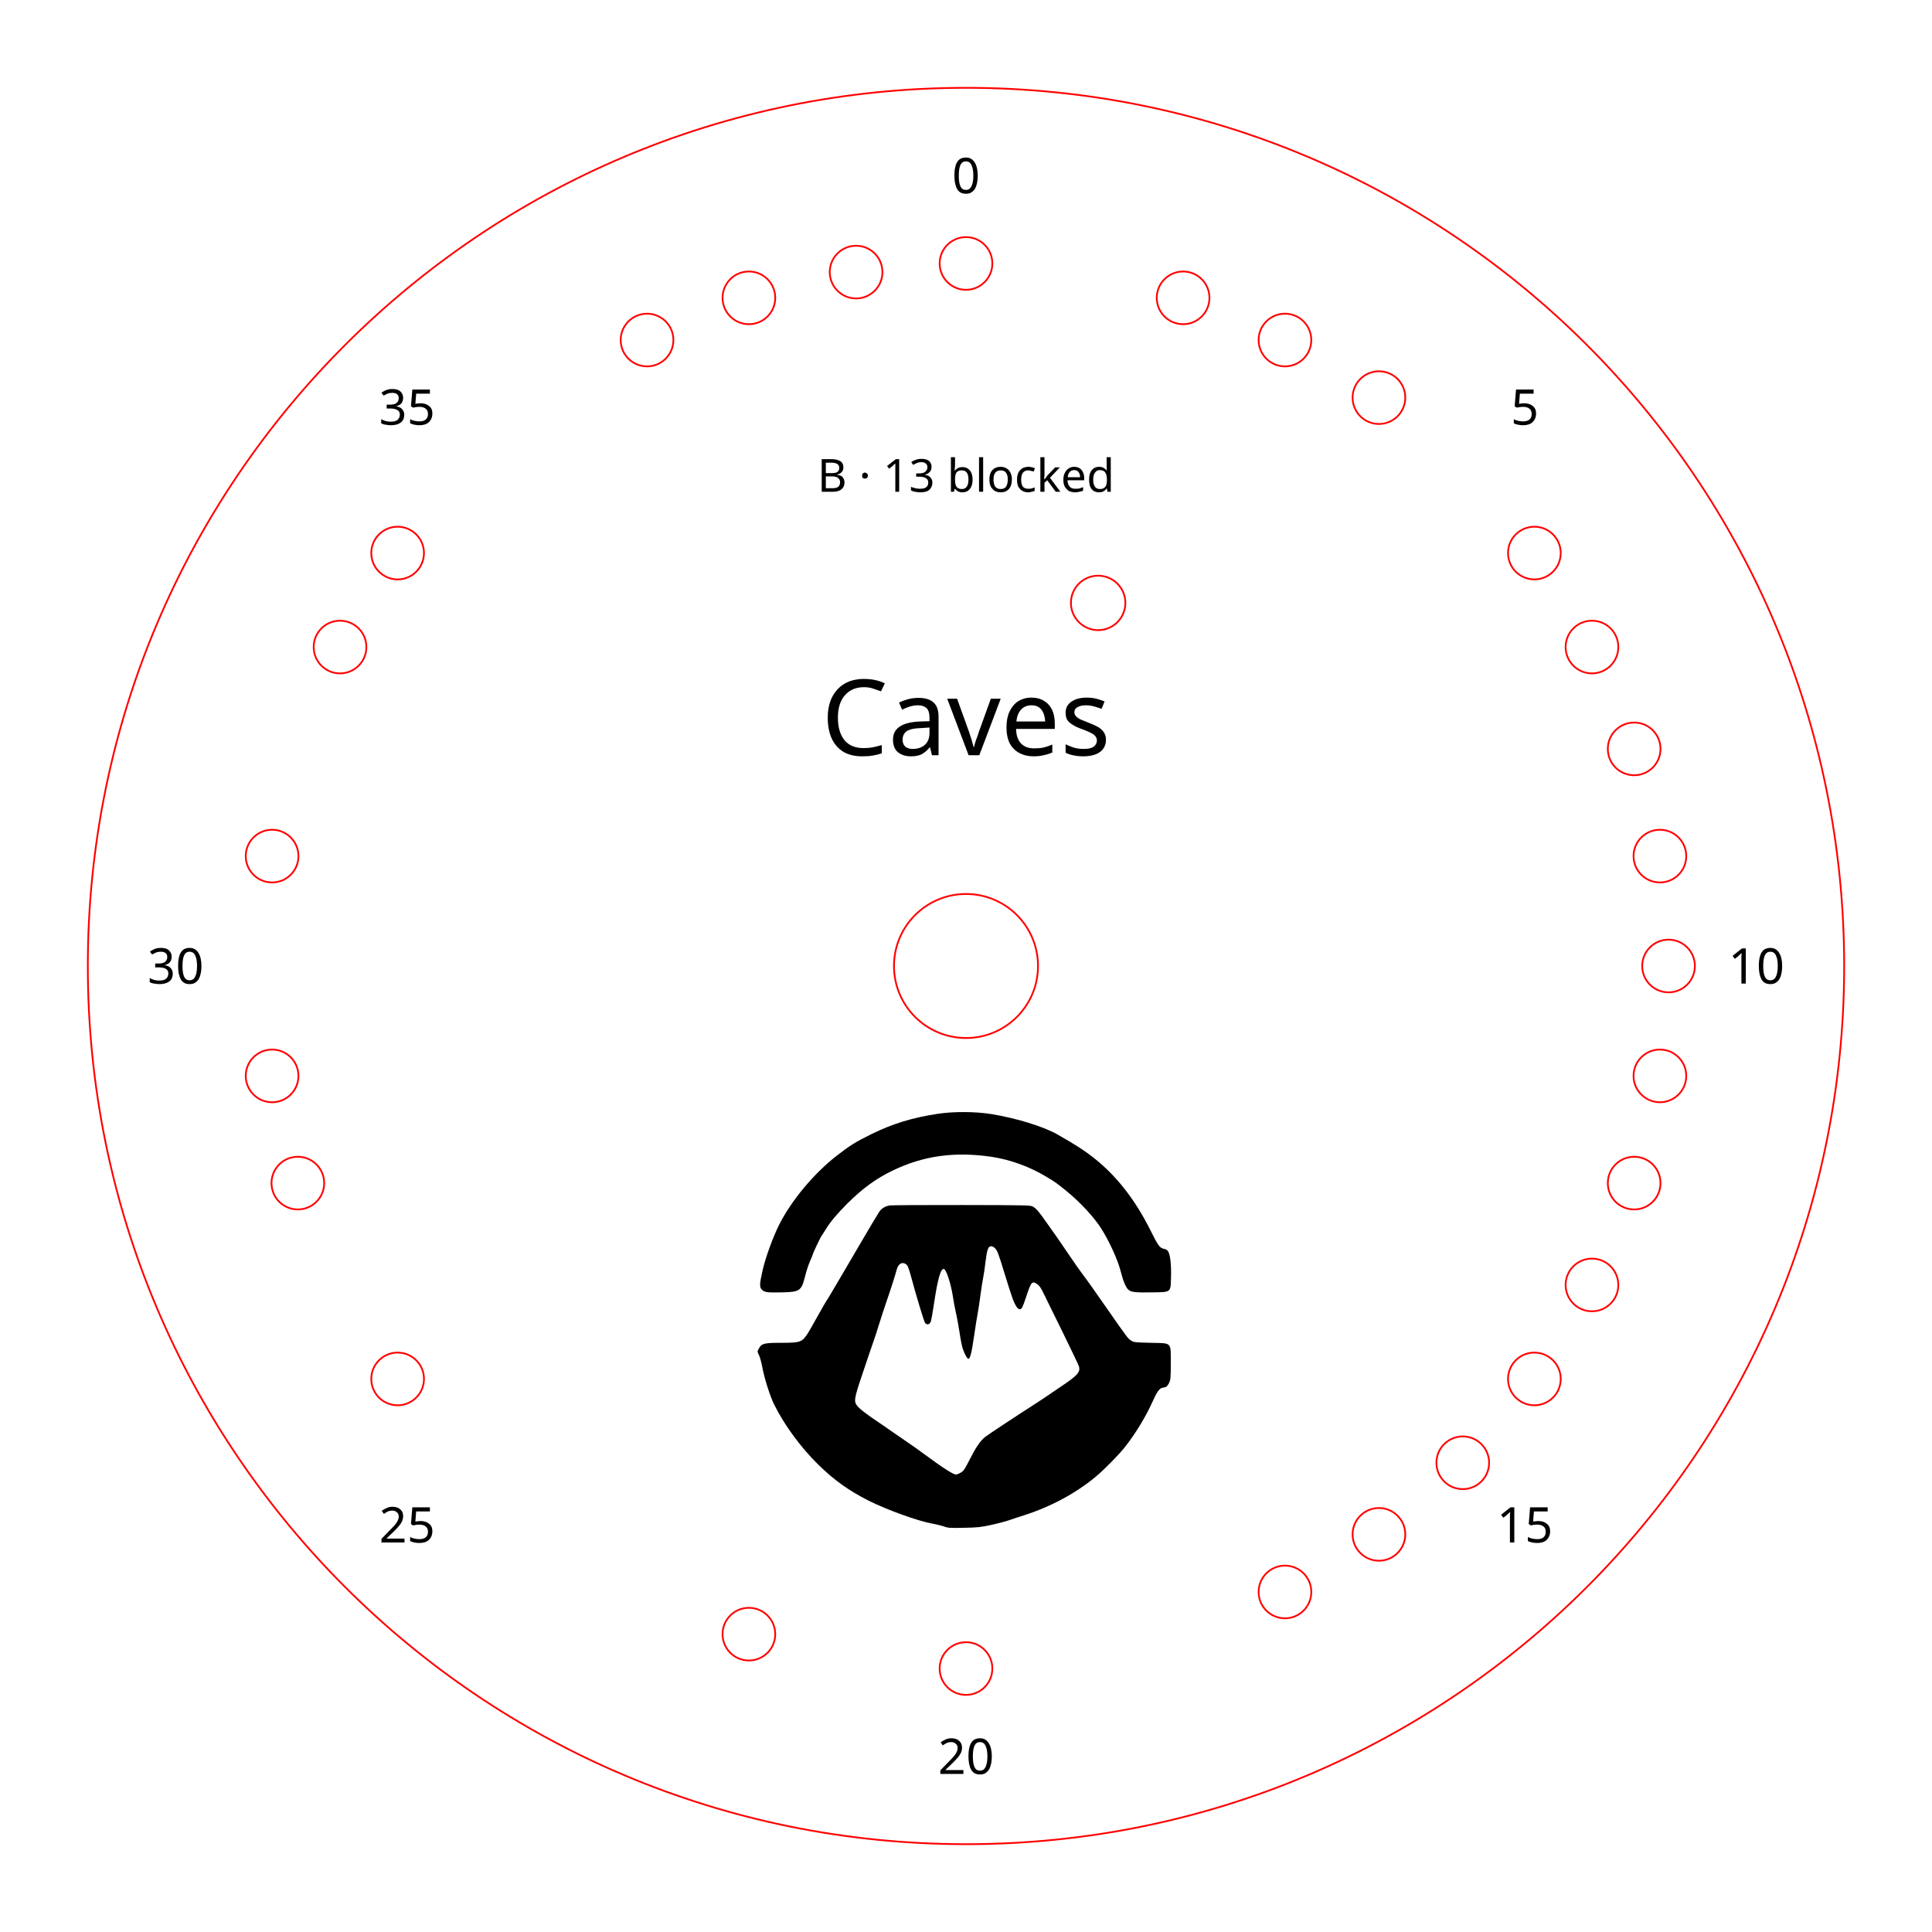
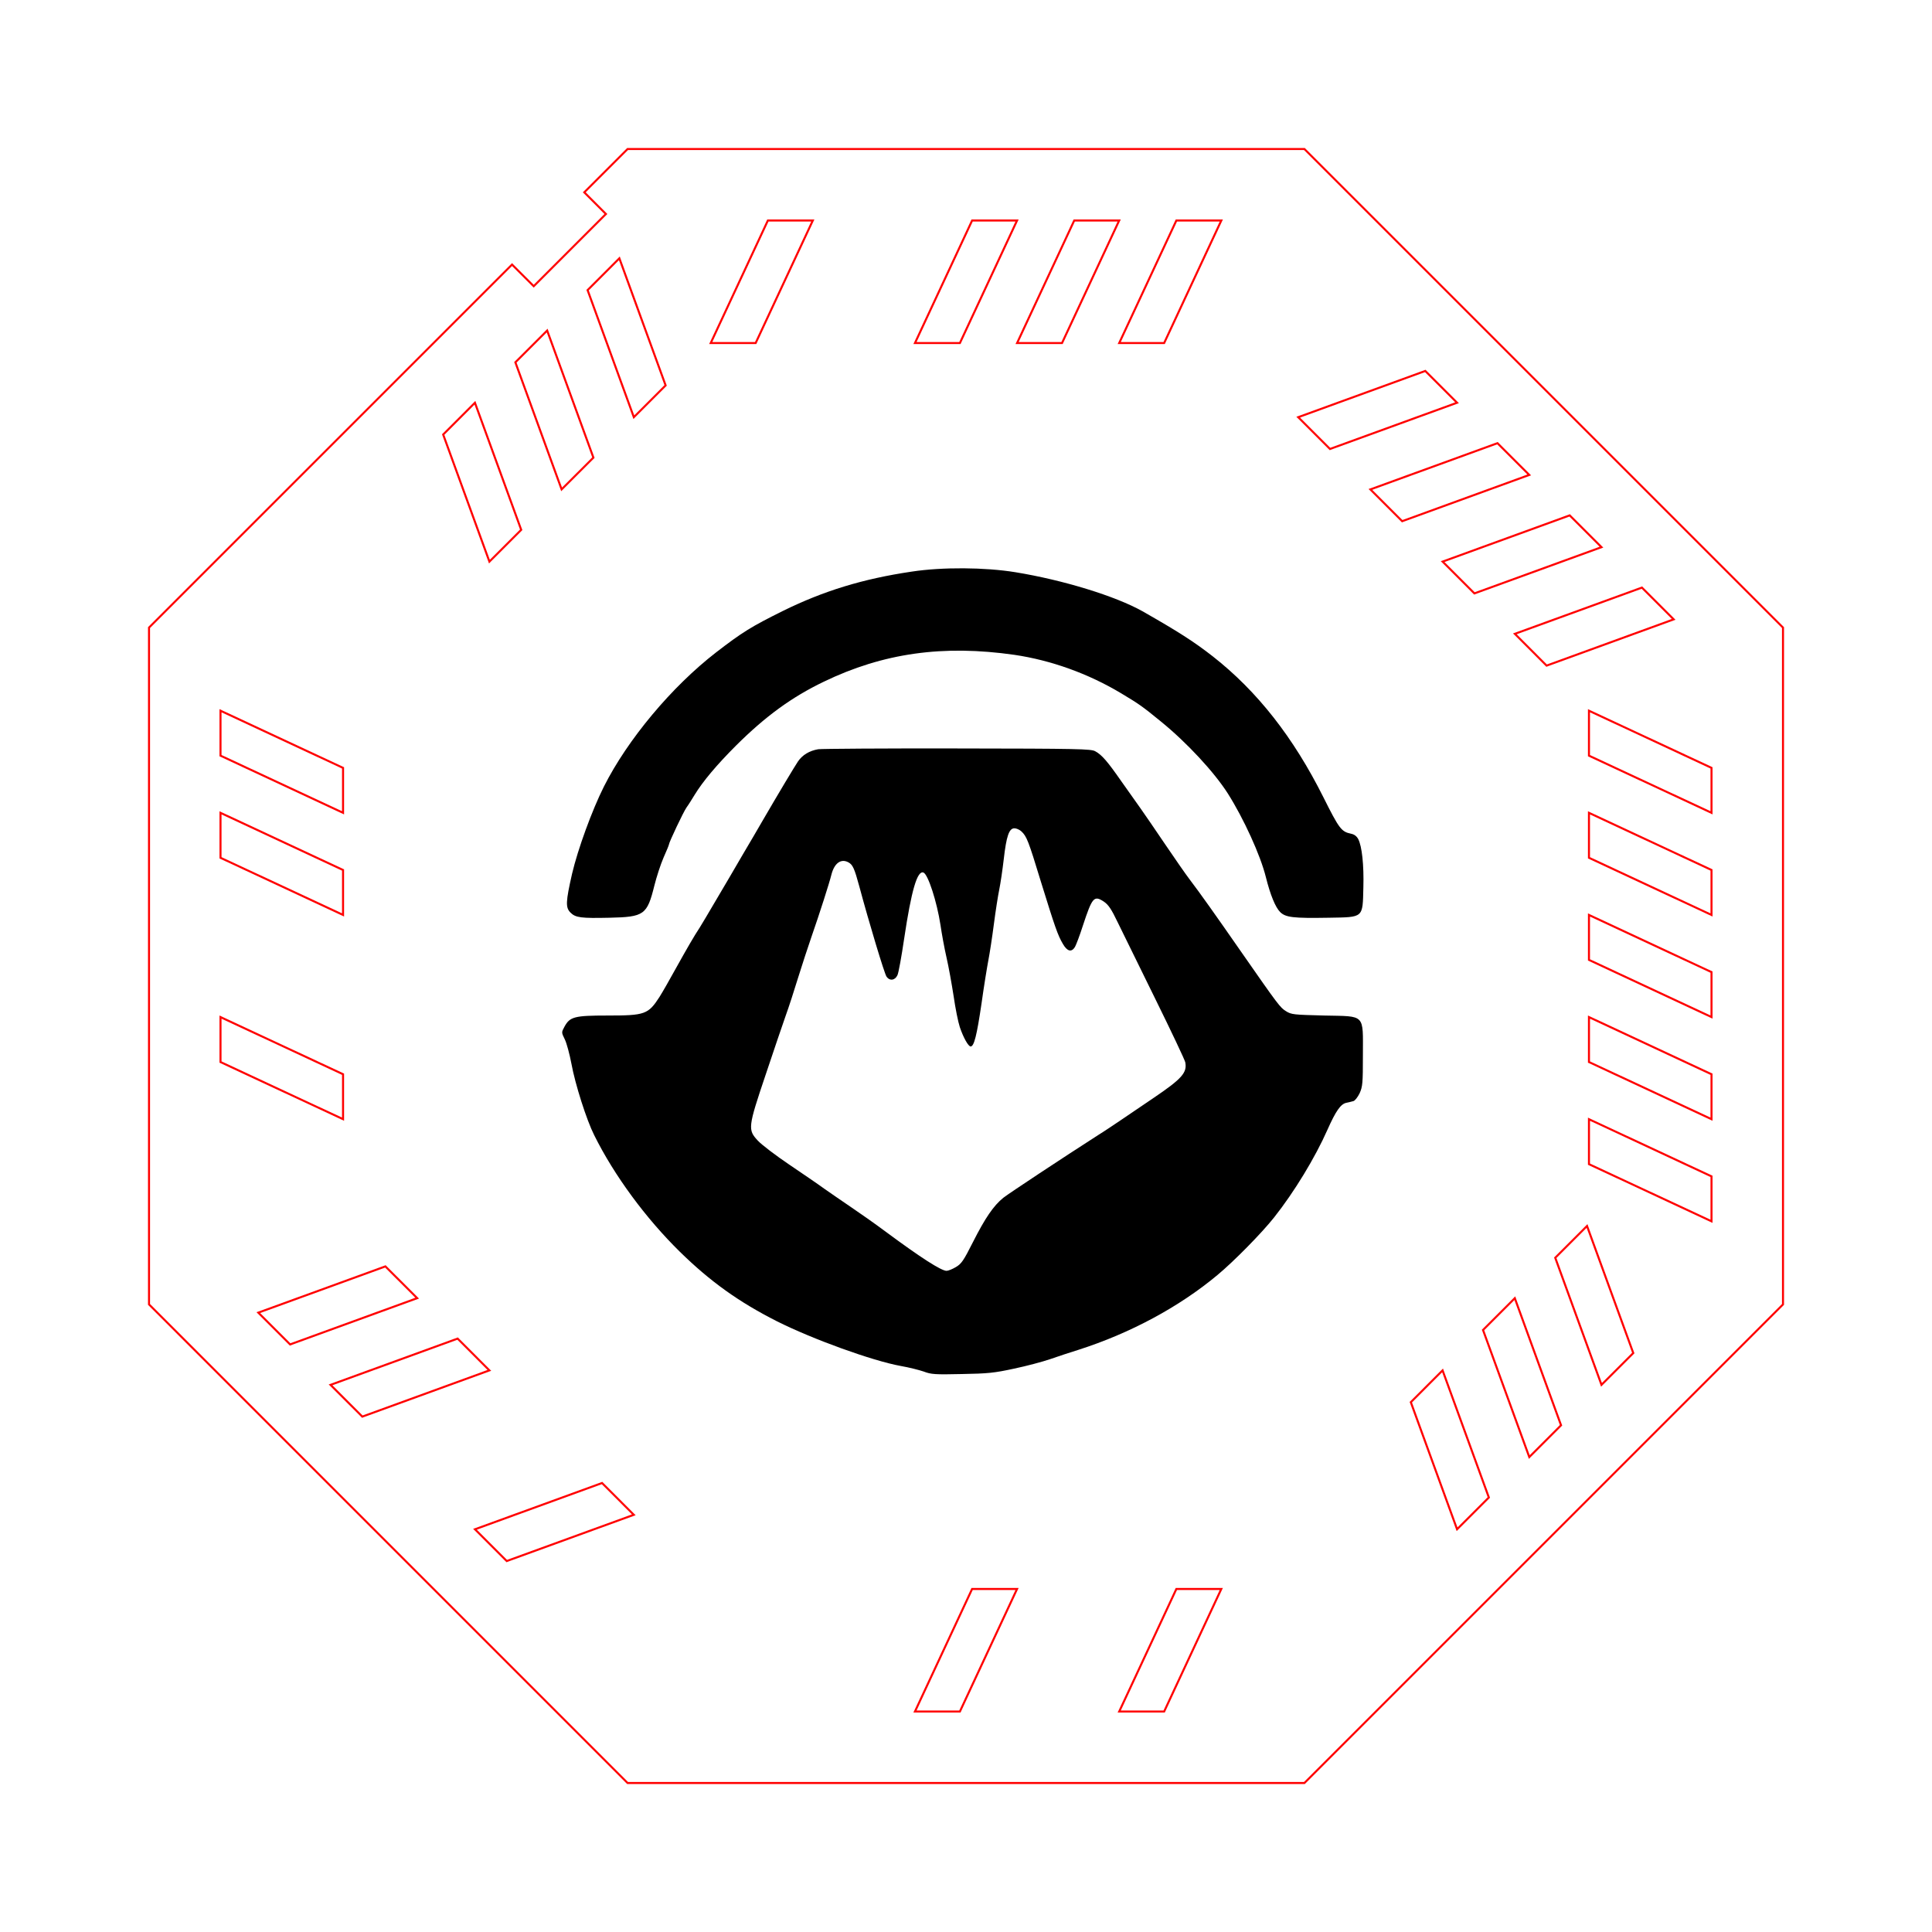
- <svg xmlns="http://www.w3.org/2000/svg" width="110.000mm" height="110.000mm" viewBox="0 0 110.000 110.000">
+ <svg xmlns="http://www.w3.org/2000/svg" width="94.591mm" height="94.591mm" viewBox="0 0 94.591 94.591">
  <style>
  .cut { fill: none; stroke: #ff0000; stroke-width: 0.1; }
-   .engrave { fill: #000; font-family: sans-serif; text-anchor: middle; }
</style>
-   <circle cx="55.000" cy="55.000" r="50.000" class="cut" />
-   <circle cx="55.000" cy="55.000" r="4.100" class="cut" />
-   <circle cx="62.524" cy="34.327" r="1.550" class="cut" />
-   <circle cx="55.000" cy="15.000" r="1.500" class="cut" />
-   <text x="55.000" y="11.000" font-size="2.800" class="engrave">0</text>
-   <circle cx="67.361" cy="16.958" r="1.500" class="cut" />
-   <circle cx="73.160" cy="19.360" r="1.500" class="cut" />
-   <circle cx="78.511" cy="22.639" r="1.500" class="cut" />
-   <text x="86.820" y="24.180" font-size="2.800" class="engrave">5</text>
-   <circle cx="87.361" cy="31.489" r="1.500" class="cut" />
-   <circle cx="90.640" cy="36.840" r="1.500" class="cut" />
-   <circle cx="93.042" cy="42.639" r="1.500" class="cut" />
-   <circle cx="94.508" cy="48.743" r="1.500" class="cut" />
-   <circle cx="95.000" cy="55.000" r="1.500" class="cut" />
-   <text x="100.000" y="56.000" font-size="2.800" class="engrave">10</text>
-   <circle cx="94.508" cy="61.257" r="1.500" class="cut" />
-   <circle cx="93.042" cy="67.361" r="1.500" class="cut" />
-   <circle cx="90.640" cy="73.160" r="1.500" class="cut" />
-   <circle cx="87.361" cy="78.511" r="1.500" class="cut" />
-   <circle cx="83.284" cy="83.284" r="1.500" class="cut" />
-   <text x="86.820" y="87.820" font-size="2.800" class="engrave">15</text>
-   <circle cx="78.511" cy="87.361" r="1.500" class="cut" />
-   <circle cx="73.160" cy="90.640" r="1.500" class="cut" />
-   <circle cx="55.000" cy="95.000" r="1.500" class="cut" />
-   <text x="55.000" y="101.000" font-size="2.800" class="engrave">20</text>
-   <circle cx="42.639" cy="93.042" r="1.500" class="cut" />
-   <text x="23.180" y="87.820" font-size="2.800" class="engrave">25</text>
-   <circle cx="22.639" cy="78.511" r="1.500" class="cut" />
-   <circle cx="16.958" cy="67.361" r="1.500" class="cut" />
-   <circle cx="15.492" cy="61.257" r="1.500" class="cut" />
-   <text x="10.000" y="56.000" font-size="2.800" class="engrave">30</text>
-   <circle cx="15.492" cy="48.743" r="1.500" class="cut" />
-   <circle cx="19.360" cy="36.840" r="1.500" class="cut" />
-   <circle cx="22.639" cy="31.489" r="1.500" class="cut" />
-   <text x="23.180" y="24.180" font-size="2.800" class="engrave">35</text>
-   <circle cx="36.840" cy="19.360" r="1.500" class="cut" />
-   <circle cx="42.639" cy="16.958" r="1.500" class="cut" />
-   <circle cx="48.743" cy="15.492" r="1.500" class="cut" />
-   <text x="55.000" y="28.000" font-size="2.600" class="engrave">B · 13 blocked</text>
-   <text x="55.000" y="43.000" font-size="6.000" class="engrave">Caves</text>
-   <svg x="43.000" y="63.000" width="24.000" height="24.000" viewBox="0 0 528 528">
-     <g transform="translate(0,528) scale(0.1,-0.1)" fill="#000000" stroke="none">
-       <path d="M2290 5189 c-318 -47 -571 -125 -835 -255 -203 -101 -260 -136 -430 -267 -287 -222 -572 -563 -725 -867 -77 -153 -169 -406 -206 -564 -41 -181 -43 -218 -10 -251 33 -33 69 -37 252 -33 224 5 243 18 290 208 14 56 40 136 59 180 19 43 35 81 35 85 0 13 94 212 114 240 12 16 35 53 52 81 53 87 143 194 268 319 190 189 360 313 566 412 385 186 772 240 1233 174 237 -35 476 -121 687 -247 122 -73 137 -84 261 -185 167 -136 343 -326 431 -464 102 -161 211 -399 246 -541 29 -116 62 -195 92 -225 35 -35 84 -41 314 -37 228 4 219 -4 224 196 4 145 -9 265 -33 312 -10 19 -26 31 -47 35 -62 13 -76 31 -178 235 -194 388 -428 686 -715 911 -123 96 -225 161 -455 292 -173 97 -509 201 -821 252 -196 32 -473 34 -669 4z M1685 4041 c-58 -10 -102 -37 -131 -79 -22 -33 -123 -201 -234 -392 -20 -36 -76 -130 -123 -210 -46 -80 -124 -212 -173 -295 -48 -82 -95 -161 -104 -175 -36 -54 -86 -141 -155 -265 -39 -71 -87 -155 -106 -185 -73 -113 -94 -120 -336 -120 -214 0 -243 -8 -278 -72 -20 -37 -20 -37 2 -82 12 -24 31 -95 43 -158 24 -132 98 -364 147 -461 130 -262 334 -538 554 -754 197 -193 382 -325 627 -449 231 -116 618 -256 801 -289 52 -9 119 -26 148 -36 47 -18 72 -20 245 -16 170 3 210 7 339 35 81 17 186 45 235 62 49 17 130 44 179 59 335 107 652 277 900 484 105 87 287 272 366 372 130 164 265 386 345 567 54 121 85 166 122 174 15 3 35 8 46 11 10 3 28 26 40 51 19 43 21 64 21 244 0 272 20 252 -251 258 -196 5 -211 6 -246 28 -38 24 -47 35 -292 387 -164 236 -264 377 -331 465 -23 30 -94 132 -157 225 -63 94 -136 199 -161 235 -26 36 -82 115 -124 175 -87 125 -125 170 -168 193 -27 15 -108 17 -890 18 -473 1 -878 -2 -900 -5z m1313 -531 c34 -32 45 -59 126 -325 91 -294 109 -346 142 -402 28 -49 56 -56 78 -20 7 12 31 74 51 137 61 185 72 198 136 156 29 -20 48 -47 89 -133 29 -59 138 -281 242 -493 104 -211 192 -397 195 -412 13 -67 -21 -106 -204 -230 -67 -46 -160 -108 -205 -139 -46 -31 -114 -77 -153 -101 -229 -147 -576 -376 -614 -406 -63 -51 -117 -130 -196 -286 -61 -121 -75 -141 -111 -162 -22 -13 -49 -24 -60 -24 -35 1 -165 84 -389 250 -71 53 -175 126 -230 163 -55 37 -131 90 -170 117 -38 28 -141 98 -228 157 -86 58 -178 128 -202 154 -66 71 -65 85 51 429 52 157 111 328 129 380 19 52 55 163 80 245 26 83 64 200 85 260 54 155 117 352 130 405 19 75 62 106 110 80 28 -15 39 -40 70 -154 63 -235 162 -563 176 -584 20 -30 55 -26 71 9 7 14 26 119 43 234 47 315 85 444 125 429 30 -12 87 -189 110 -339 8 -55 25 -149 39 -210 14 -60 34 -173 46 -250 11 -77 29 -167 40 -200 23 -68 55 -125 70 -125 22 0 40 72 70 276 16 115 37 243 45 284 8 41 24 145 35 230 11 85 27 187 35 225 8 39 21 127 29 196 17 148 34 199 69 199 13 0 33 -9 45 -20z" />
-     </g>
-   </svg>
+   <g id="B-caves">
+     <polygon points="30.727,7.296 63.864,7.296 87.296,30.727 87.296,63.864 63.864,87.296 30.727,87.296 7.296,63.864 7.296,30.727 25.070,12.953 26.131,14.013 29.666,10.478 28.606,9.417" class="cut" />
+     <polygon points="34.797,16.796 36.997,16.796 39.795,10.796 37.595,10.796" class="cut" />
+     <polygon points="44.797,16.796 46.997,16.796 49.795,10.796 47.595,10.796" class="cut" />
+     <polygon points="49.797,16.796 51.997,16.796 54.795,10.796 52.595,10.796" class="cut" />
+     <polygon points="54.797,16.796 56.997,16.796 59.795,10.796 57.595,10.796" class="cut" />
+     <polygon points="63.560,20.426 65.116,21.982 71.337,19.718 69.781,18.162" class="cut" />
+     <polygon points="67.095,23.962 68.651,25.518 74.872,23.253 73.316,21.698" class="cut" />
+     <polygon points="70.631,27.497 72.187,29.053 78.408,26.789 76.852,25.233" class="cut" />
+     <polygon points="74.167,31.033 75.722,32.589 81.943,30.324 80.388,28.769" class="cut" />
+     <polygon points="77.796,34.797 77.796,36.997 83.796,39.795 83.796,37.595" class="cut" />
+     <polygon points="77.796,39.797 77.796,41.997 83.796,44.795 83.796,42.595" class="cut" />
+     <polygon points="77.796,44.797 77.796,46.997 83.796,49.795 83.796,47.595" class="cut" />
+     <polygon points="77.796,49.797 77.796,51.997 83.796,54.795 83.796,52.595" class="cut" />
+     <polygon points="77.796,54.797 77.796,56.997 83.796,59.795 83.796,57.595" class="cut" />
+     <polygon points="77.701,60.024 76.145,61.580 78.409,67.801 79.965,66.245" class="cut" />
+     <polygon points="74.165,63.560 72.609,65.116 74.874,71.337 76.429,69.781" class="cut" />
+     <polygon points="70.629,67.095 69.074,68.651 71.338,74.872 72.894,73.316" class="cut" />
+     <polygon points="59.795,77.796 57.595,77.796 54.797,83.796 56.997,83.796" class="cut" />
+     <polygon points="49.795,77.796 47.595,77.796 44.797,83.796 46.997,83.796" class="cut" />
+     <polygon points="31.031,74.165 29.476,72.609 23.255,74.874 24.810,76.429" class="cut" />
+     <polygon points="23.960,67.094 22.405,65.538 16.184,67.803 17.739,69.358" class="cut" />
+     <polygon points="20.425,63.558 18.869,62.003 12.648,64.267 14.204,65.823" class="cut" />
+     <polygon points="16.796,54.795 16.796,52.595 10.796,49.797 10.796,51.997" class="cut" />
+     <polygon points="16.796,44.795 16.796,42.595 10.796,39.797 10.796,41.997" class="cut" />
+     <polygon points="16.796,39.795 16.796,37.595 10.796,34.797 10.796,36.997" class="cut" />
+     <polygon points="23.962,27.496 25.518,25.940 23.253,19.719 21.698,21.275" class="cut" />
+     <polygon points="27.497,23.960 29.053,22.405 26.789,16.184 25.233,17.739" class="cut" />
+     <polygon points="31.033,20.425 32.589,18.869 30.324,12.648 28.769,14.204" class="cut" />
+     <svg x="27.296" y="27.296" width="40.000" height="40.000" viewBox="0 0 528 528">
+       <g transform="translate(0,528) scale(0.1,-0.1)" fill="#000000" stroke="none">
+         <path d="M2290 5189 c-318 -47 -571 -125 -835 -255 -203 -101 -260 -136 -430 -267 -287 -222 -572 -563 -725 -867 -77 -153 -169 -406 -206 -564 -41 -181 -43 -218 -10 -251 33 -33 69 -37 252 -33 224 5 243 18 290 208 14 56 40 136 59 180 19 43 35 81 35 85 0 13 94 212 114 240 12 16 35 53 52 81 53 87 143 194 268 319 190 189 360 313 566 412 385 186 772 240 1233 174 237 -35 476 -121 687 -247 122 -73 137 -84 261 -185 167 -136 343 -326 431 -464 102 -161 211 -399 246 -541 29 -116 62 -195 92 -225 35 -35 84 -41 314 -37 228 4 219 -4 224 196 4 145 -9 265 -33 312 -10 19 -26 31 -47 35 -62 13 -76 31 -178 235 -194 388 -428 686 -715 911 -123 96 -225 161 -455 292 -173 97 -509 201 -821 252 -196 32 -473 34 -669 4z M1685 4041 c-58 -10 -102 -37 -131 -79 -22 -33 -123 -201 -234 -392 -20 -36 -76 -130 -123 -210 -46 -80 -124 -212 -173 -295 -48 -82 -95 -161 -104 -175 -36 -54 -86 -141 -155 -265 -39 -71 -87 -155 -106 -185 -73 -113 -94 -120 -336 -120 -214 0 -243 -8 -278 -72 -20 -37 -20 -37 2 -82 12 -24 31 -95 43 -158 24 -132 98 -364 147 -461 130 -262 334 -538 554 -754 197 -193 382 -325 627 -449 231 -116 618 -256 801 -289 52 -9 119 -26 148 -36 47 -18 72 -20 245 -16 170 3 210 7 339 35 81 17 186 45 235 62 49 17 130 44 179 59 335 107 652 277 900 484 105 87 287 272 366 372 130 164 265 386 345 567 54 121 85 166 122 174 15 3 35 8 46 11 10 3 28 26 40 51 19 43 21 64 21 244 0 272 20 252 -251 258 -196 5 -211 6 -246 28 -38 24 -47 35 -292 387 -164 236 -264 377 -331 465 -23 30 -94 132 -157 225 -63 94 -136 199 -161 235 -26 36 -82 115 -124 175 -87 125 -125 170 -168 193 -27 15 -108 17 -890 18 -473 1 -878 -2 -900 -5z m1313 -531 c34 -32 45 -59 126 -325 91 -294 109 -346 142 -402 28 -49 56 -56 78 -20 7 12 31 74 51 137 61 185 72 198 136 156 29 -20 48 -47 89 -133 29 -59 138 -281 242 -493 104 -211 192 -397 195 -412 13 -67 -21 -106 -204 -230 -67 -46 -160 -108 -205 -139 -46 -31 -114 -77 -153 -101 -229 -147 -576 -376 -614 -406 -63 -51 -117 -130 -196 -286 -61 -121 -75 -141 -111 -162 -22 -13 -49 -24 -60 -24 -35 1 -165 84 -389 250 -71 53 -175 126 -230 163 -55 37 -131 90 -170 117 -38 28 -141 98 -228 157 -86 58 -178 128 -202 154 -66 71 -65 85 51 429 52 157 111 328 129 380 19 52 55 163 80 245 26 83 64 200 85 260 54 155 117 352 130 405 19 75 62 106 110 80 28 -15 39 -40 70 -154 63 -235 162 -563 176 -584 20 -30 55 -26 71 9 7 14 26 119 43 234 47 315 85 444 125 429 30 -12 87 -189 110 -339 8 -55 25 -149 39 -210 14 -60 34 -173 46 -250 11 -77 29 -167 40 -200 23 -68 55 -125 70 -125 22 0 40 72 70 276 16 115 37 243 45 284 8 41 24 145 35 230 11 85 27 187 35 225 8 39 21 127 29 196 17 148 34 199 69 199 13 0 33 -9 45 -20z" />
+       </g>
+     </svg>
+   </g>
</svg>
